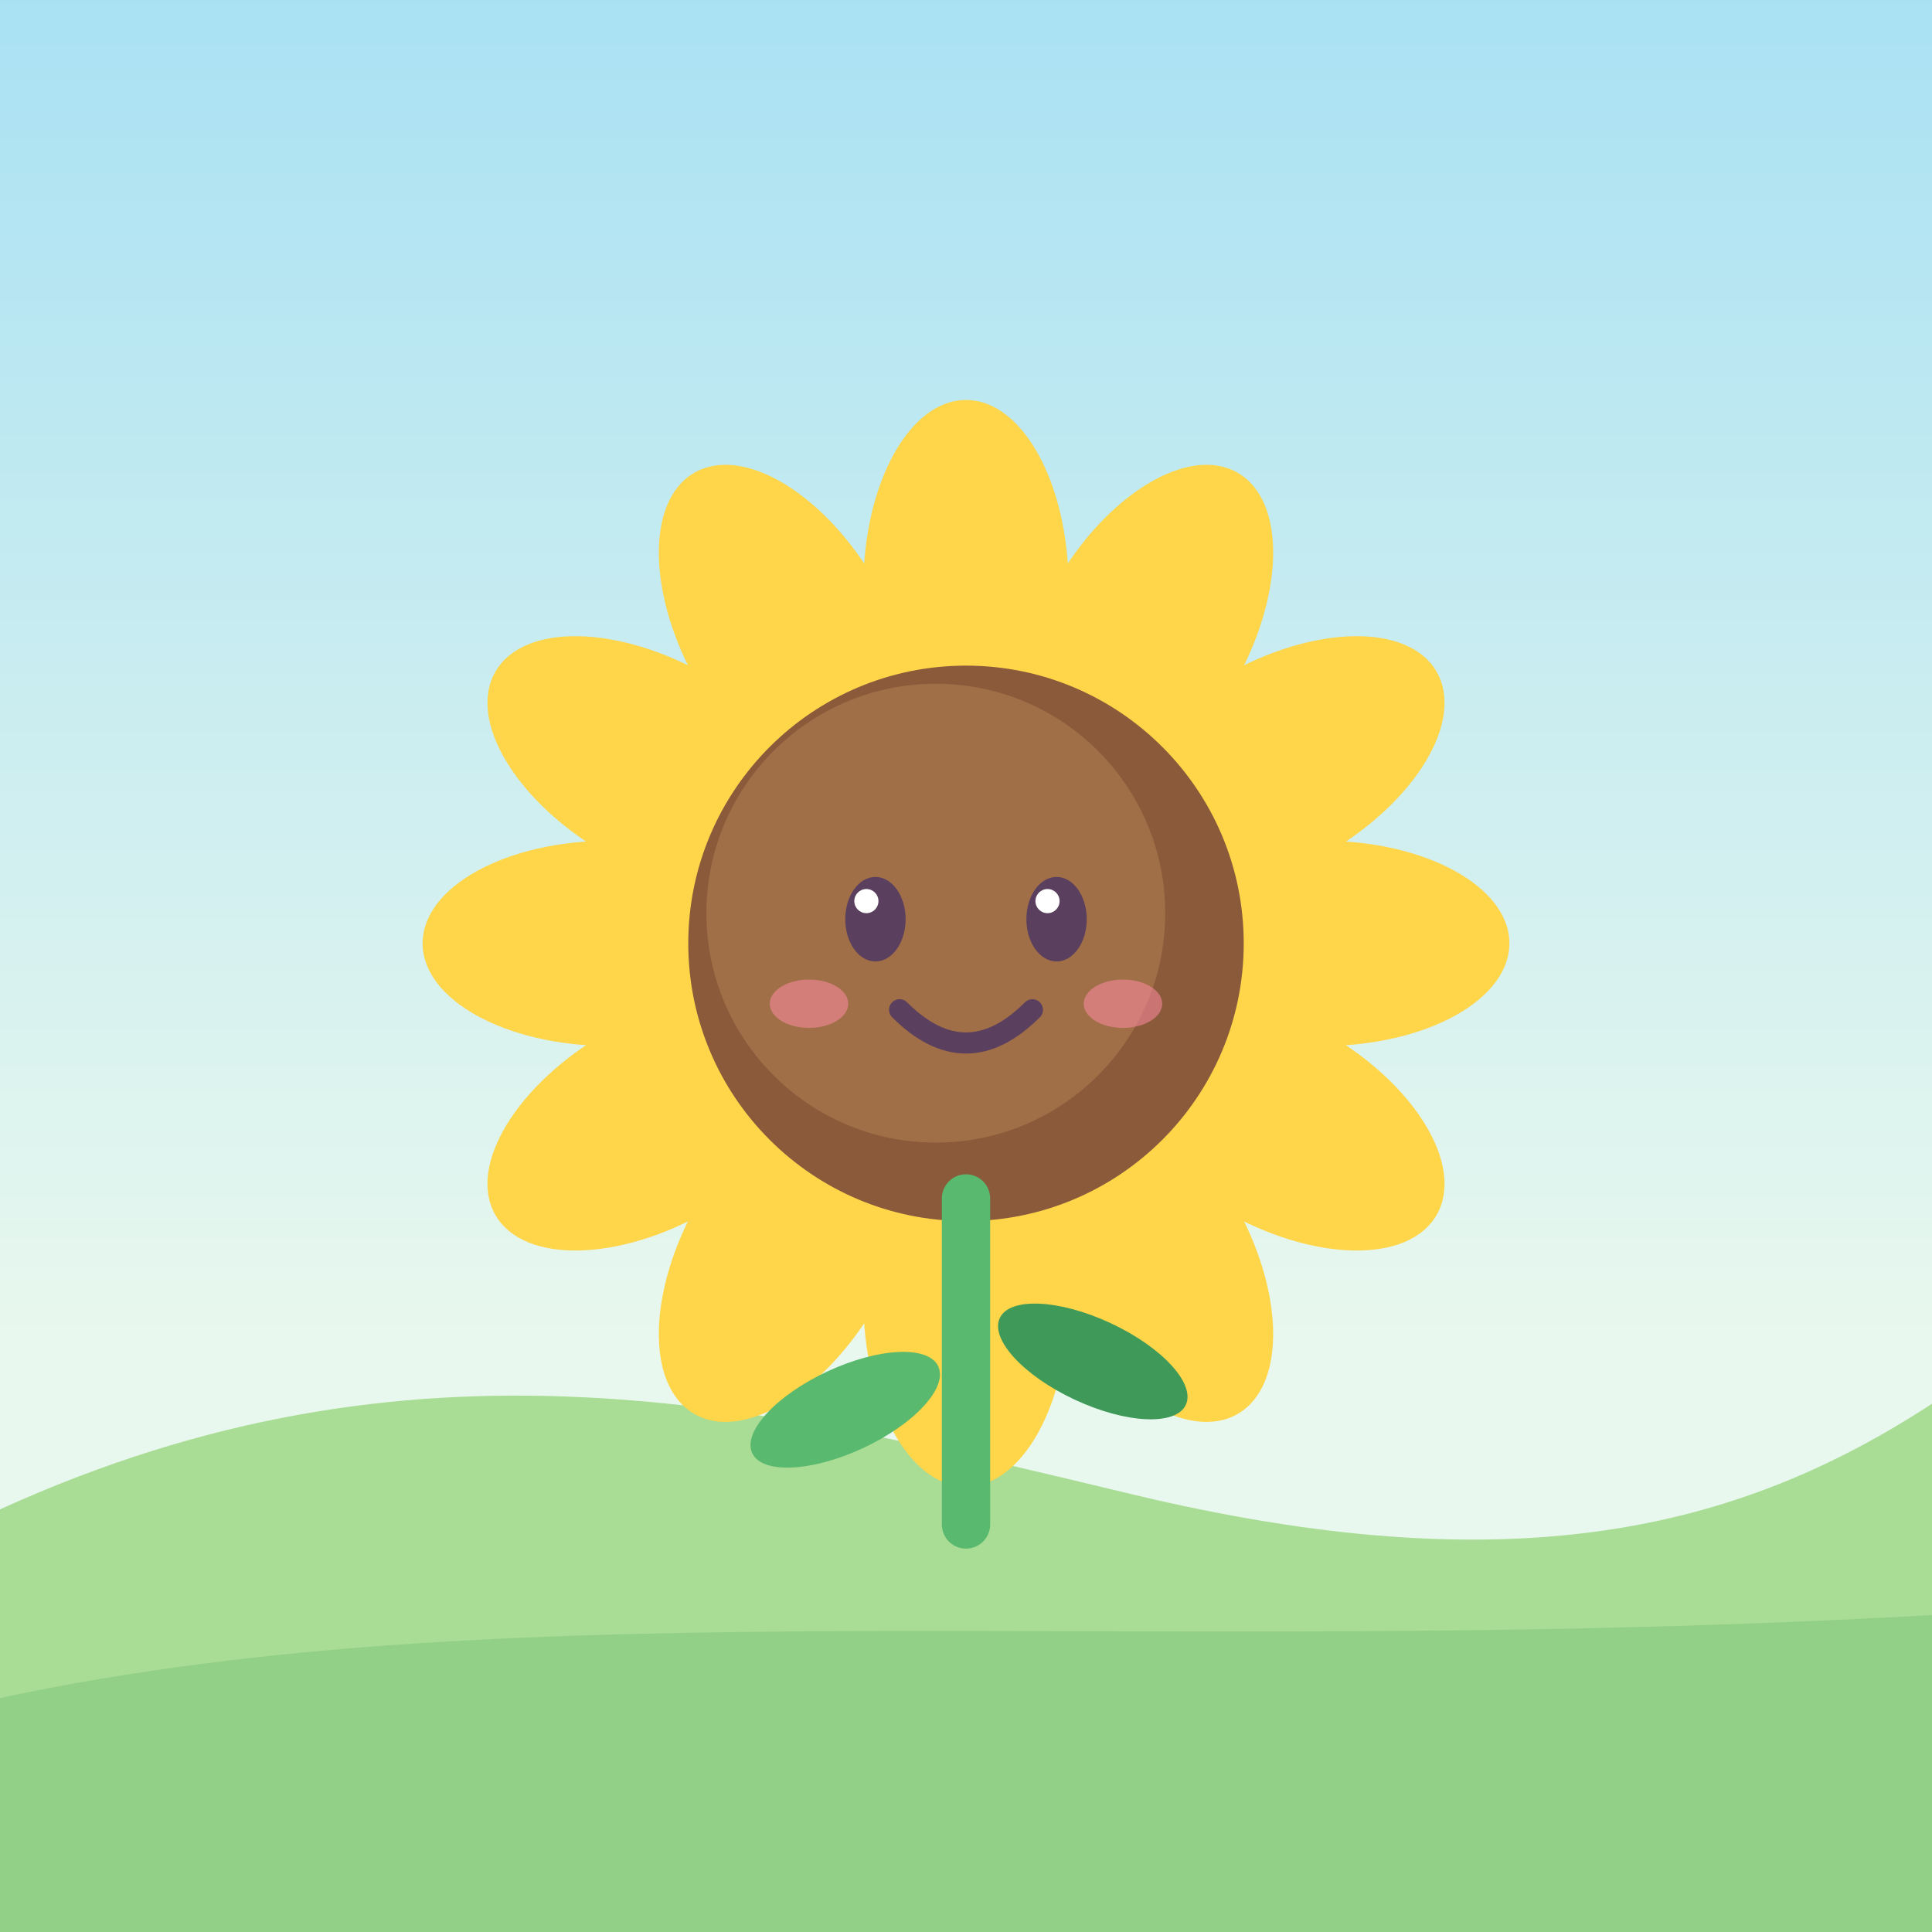
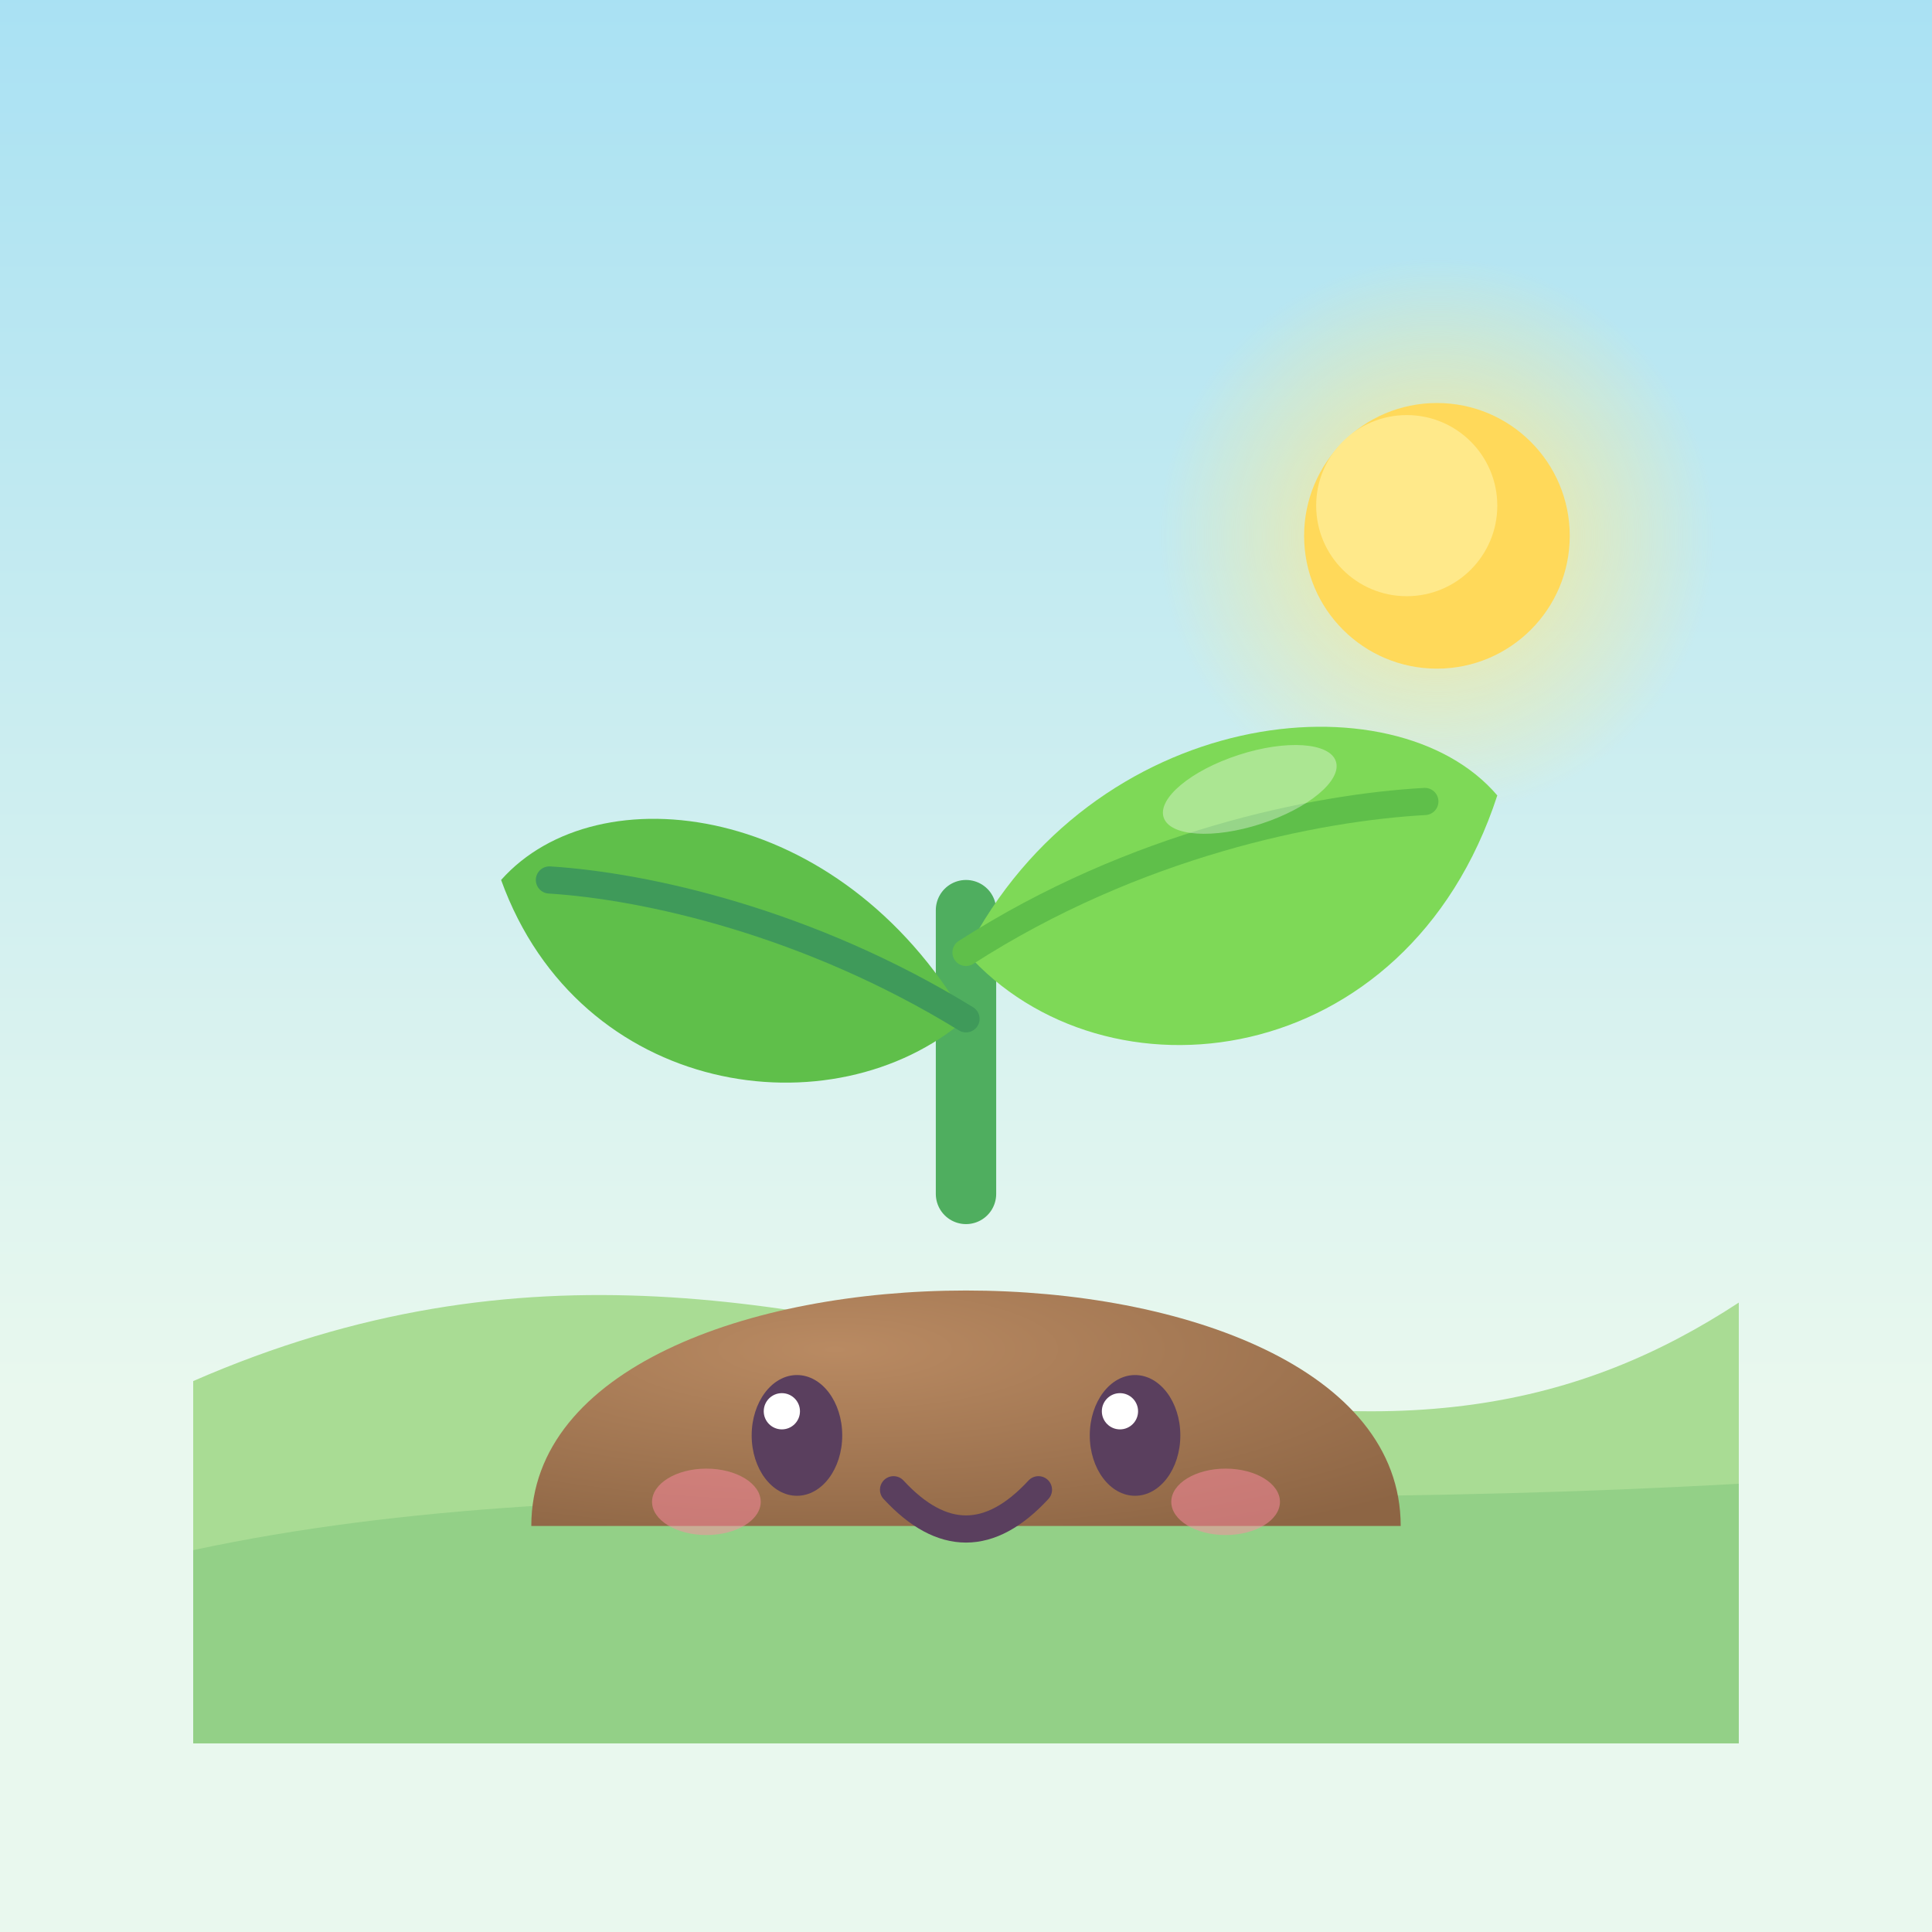
<svg xmlns="http://www.w3.org/2000/svg" viewBox="0 0 512 512">
  <defs>
    <linearGradient id="sky" x1="0" y1="0" x2="0" y2="1">
      <stop offset="0" stop-color="#a9e1f3" />
-       <stop offset=".7" stop-color="#e9f8ee" />
+       <stop offset=".72" stop-color="#e9f8ee" />
    </linearGradient>
+     <radialGradient id="mound" cx=".35" cy=".25" r=".9">
+       <stop offset="0" stop-color="#b98a62" />
+       <stop offset="1" stop-color="#8d6544" />
+     </radialGradient>
+     <radialGradient id="glow" cx=".5" cy=".5" r=".5">
+       <stop offset="0" stop-color="#ffe98a" stop-opacity=".9" />
+       <stop offset="1" stop-color="#ffe98a" stop-opacity="0" />
+     </radialGradient>
  </defs>
  <rect width="512" height="512" fill="url(#sky)" />
-   <path d="M0 400C110 350 200 372 300 396s160 10 212-24V512H0z" fill="#a9dc94" />
-   <path d="M0 450C140 420 300 440 512 428V512H0z" fill="#93d087" />
-   <g transform="translate(256 250) scale(.8)">
-     <g fill="#ffd54a">
-       <ellipse cx="0" cy="-118" rx="34" ry="62" />
-       <ellipse cx="0" cy="-118" rx="34" ry="62" transform="rotate(30)" />
-       <ellipse cx="0" cy="-118" rx="34" ry="62" transform="rotate(60)" />
-       <ellipse cx="0" cy="-118" rx="34" ry="62" transform="rotate(90)" />
-       <ellipse cx="0" cy="-118" rx="34" ry="62" transform="rotate(120)" />
-       <ellipse cx="0" cy="-118" rx="34" ry="62" transform="rotate(150)" />
-       <ellipse cx="0" cy="-118" rx="34" ry="62" transform="rotate(180)" />
-       <ellipse cx="0" cy="-118" rx="34" ry="62" transform="rotate(210)" />
-       <ellipse cx="0" cy="-118" rx="34" ry="62" transform="rotate(240)" />
-       <ellipse cx="0" cy="-118" rx="34" ry="62" transform="rotate(270)" />
-       <ellipse cx="0" cy="-118" rx="34" ry="62" transform="rotate(300)" />
-       <ellipse cx="0" cy="-118" rx="34" ry="62" transform="rotate(330)" />
-     </g>
-     <circle r="92" fill="#8a5a3a" />
-     <circle cx="-10" cy="-10" r="76" fill="#a06f48" />
-     <g fill="#5a3f5e">
-       <ellipse cx="-30" cy="-8" rx="10" ry="14" />
-       <ellipse cx="30" cy="-8" rx="10" ry="14" />
-     </g>
-     <g fill="#fff">
-       <circle cx="-33" cy="-14" r="4" />
-       <circle cx="27" cy="-14" r="4" />
-     </g>
-     <path d="M-22 22q22 22 44 0" fill="none" stroke="#5a3f5e" stroke-width="7" stroke-linecap="round" />
-     <g fill="#ff8aa3" opacity=".55">
-       <ellipse cx="-52" cy="20" rx="13" ry="8" />
-       <ellipse cx="52" cy="20" rx="13" ry="8" />
-     </g>
-   </g>
-   <g transform="translate(256 300) scale(.8) translate(-256 -300)">
-     <path d="M256 322V430" stroke="#59b96e" stroke-width="16" stroke-linecap="round" />
-     <ellipse cx="216" cy="392" rx="34" ry="14" fill="#59b96e" transform="rotate(-25 216 392)" />
-     <ellipse cx="298" cy="376" rx="34" ry="14" fill="#3f9a5a" transform="rotate(25 298 376)" />
+   <g transform="translate(256 262) scale(.8) translate(-256 -262)">
+     <circle cx="412" cy="112" r="92" fill="url(#glow)" />
+     <circle cx="412" cy="112" r="44" fill="#ffd95a" />
+     <circle cx="402" cy="102" r="30" fill="#ffe98a" />
+     <path d="M0 392C110 344 200 366 300 390s160 10 212-24V512H0z" fill="#a9dc94" />
+     <path d="M0 448C140 418 300 438 512 426V512H0z" fill="#93d087" />
+     <path d="M256 330V236" stroke="#4fae5f" stroke-width="20" stroke-linecap="round" fill="none" />
+     <path d="M256 250C298 168 398 158 432 198C402 290 302 302 256 250Z" fill="#7ed957" />
+     <path d="M256 250C312 214 372 202 408 200" stroke="#5fbf4a" stroke-width="9" stroke-linecap="round" fill="none" />
+     <path d="M256 272C214 200 134 190 102 226C128 298 212 310 256 272Z" fill="#5fbf4a" />
+     <path d="M256 272C204 240 150 228 118 226" stroke="#3f9a5a" stroke-width="9" stroke-linecap="round" fill="none" />
+     <ellipse cx="350" cy="196" rx="30" ry="12" transform="rotate(-18 350 196)" fill="#fff" opacity=".35" />
+     <path d="M112 440C112 336 400 336 400 440Z" fill="url(#mound)" />
+     <ellipse cx="200" cy="410" rx="15" ry="20" fill="#5a3f5e" />
+     <ellipse cx="312" cy="410" rx="15" ry="20" fill="#5a3f5e" />
+     <circle cx="195" cy="402" r="6" fill="#fff" />
+     <circle cx="307" cy="402" r="6" fill="#fff" />
+     <path d="M232 428q24 26 48 0" stroke="#5a3f5e" stroke-width="9" stroke-linecap="round" fill="none" />
+     <ellipse cx="170" cy="432" rx="18" ry="11" fill="#ff8aa3" opacity=".5" />
+     <ellipse cx="342" cy="432" rx="18" ry="11" fill="#ff8aa3" opacity=".5" />
  </g>
</svg>
